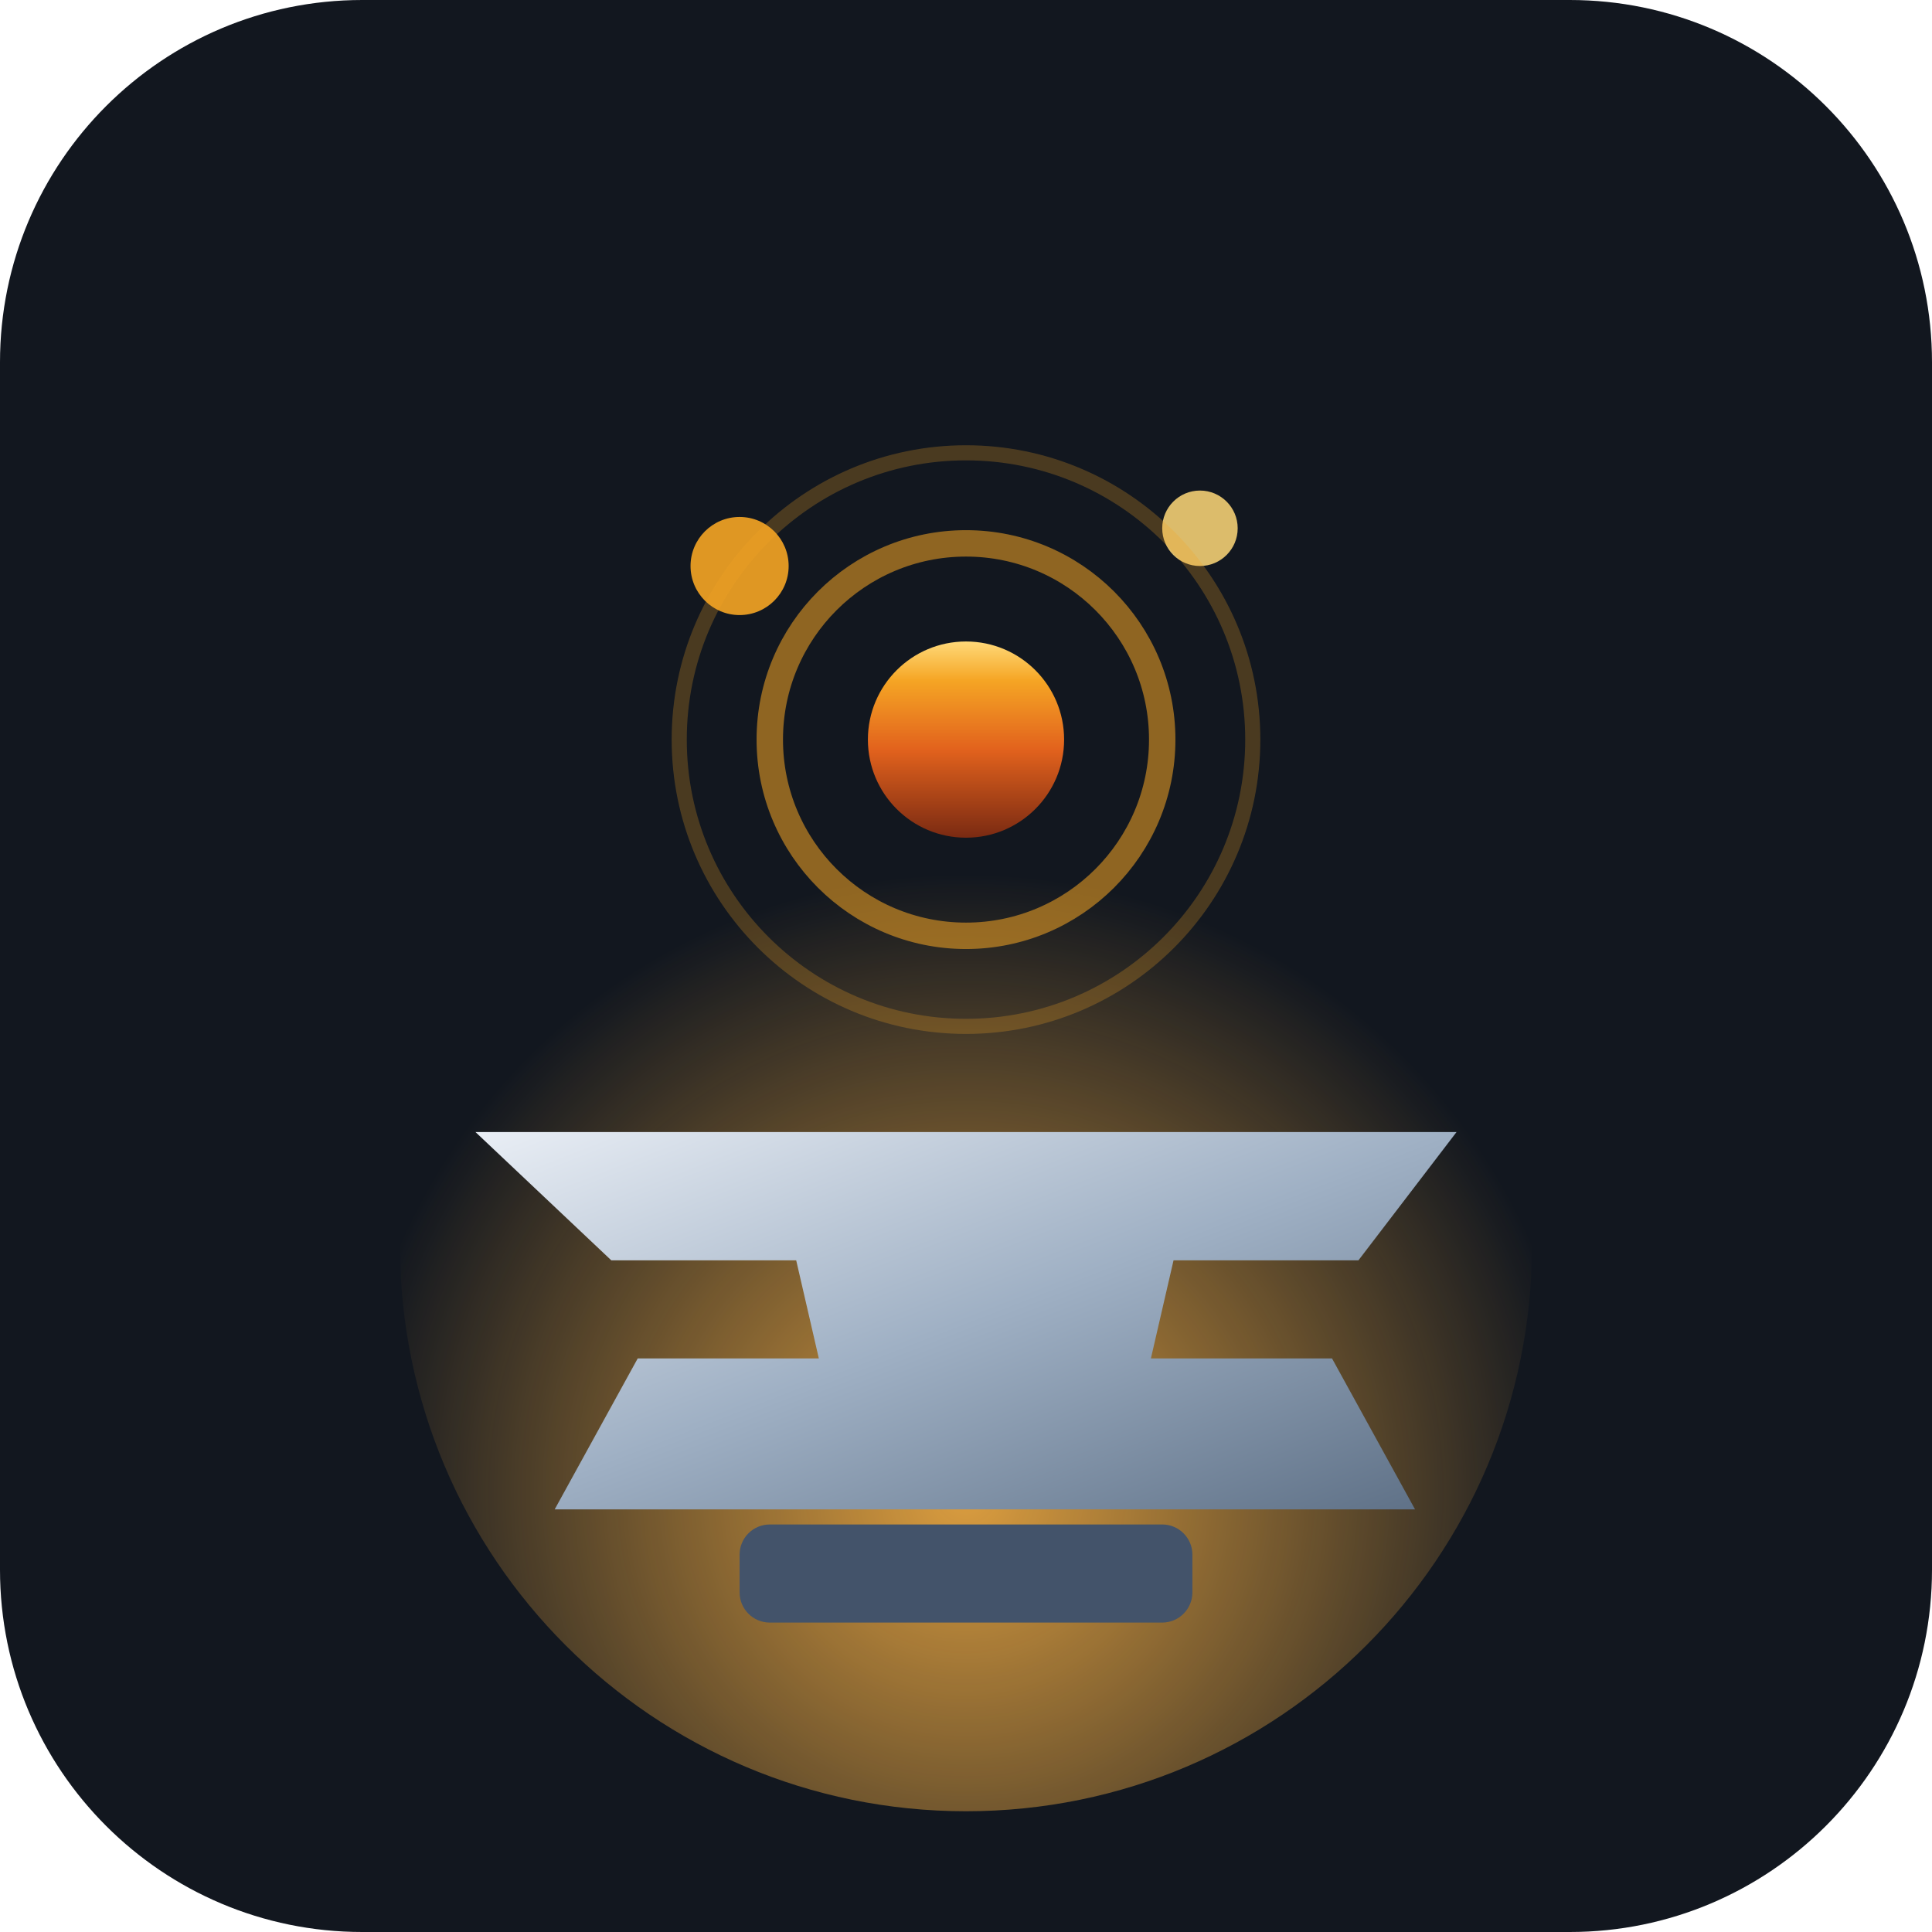
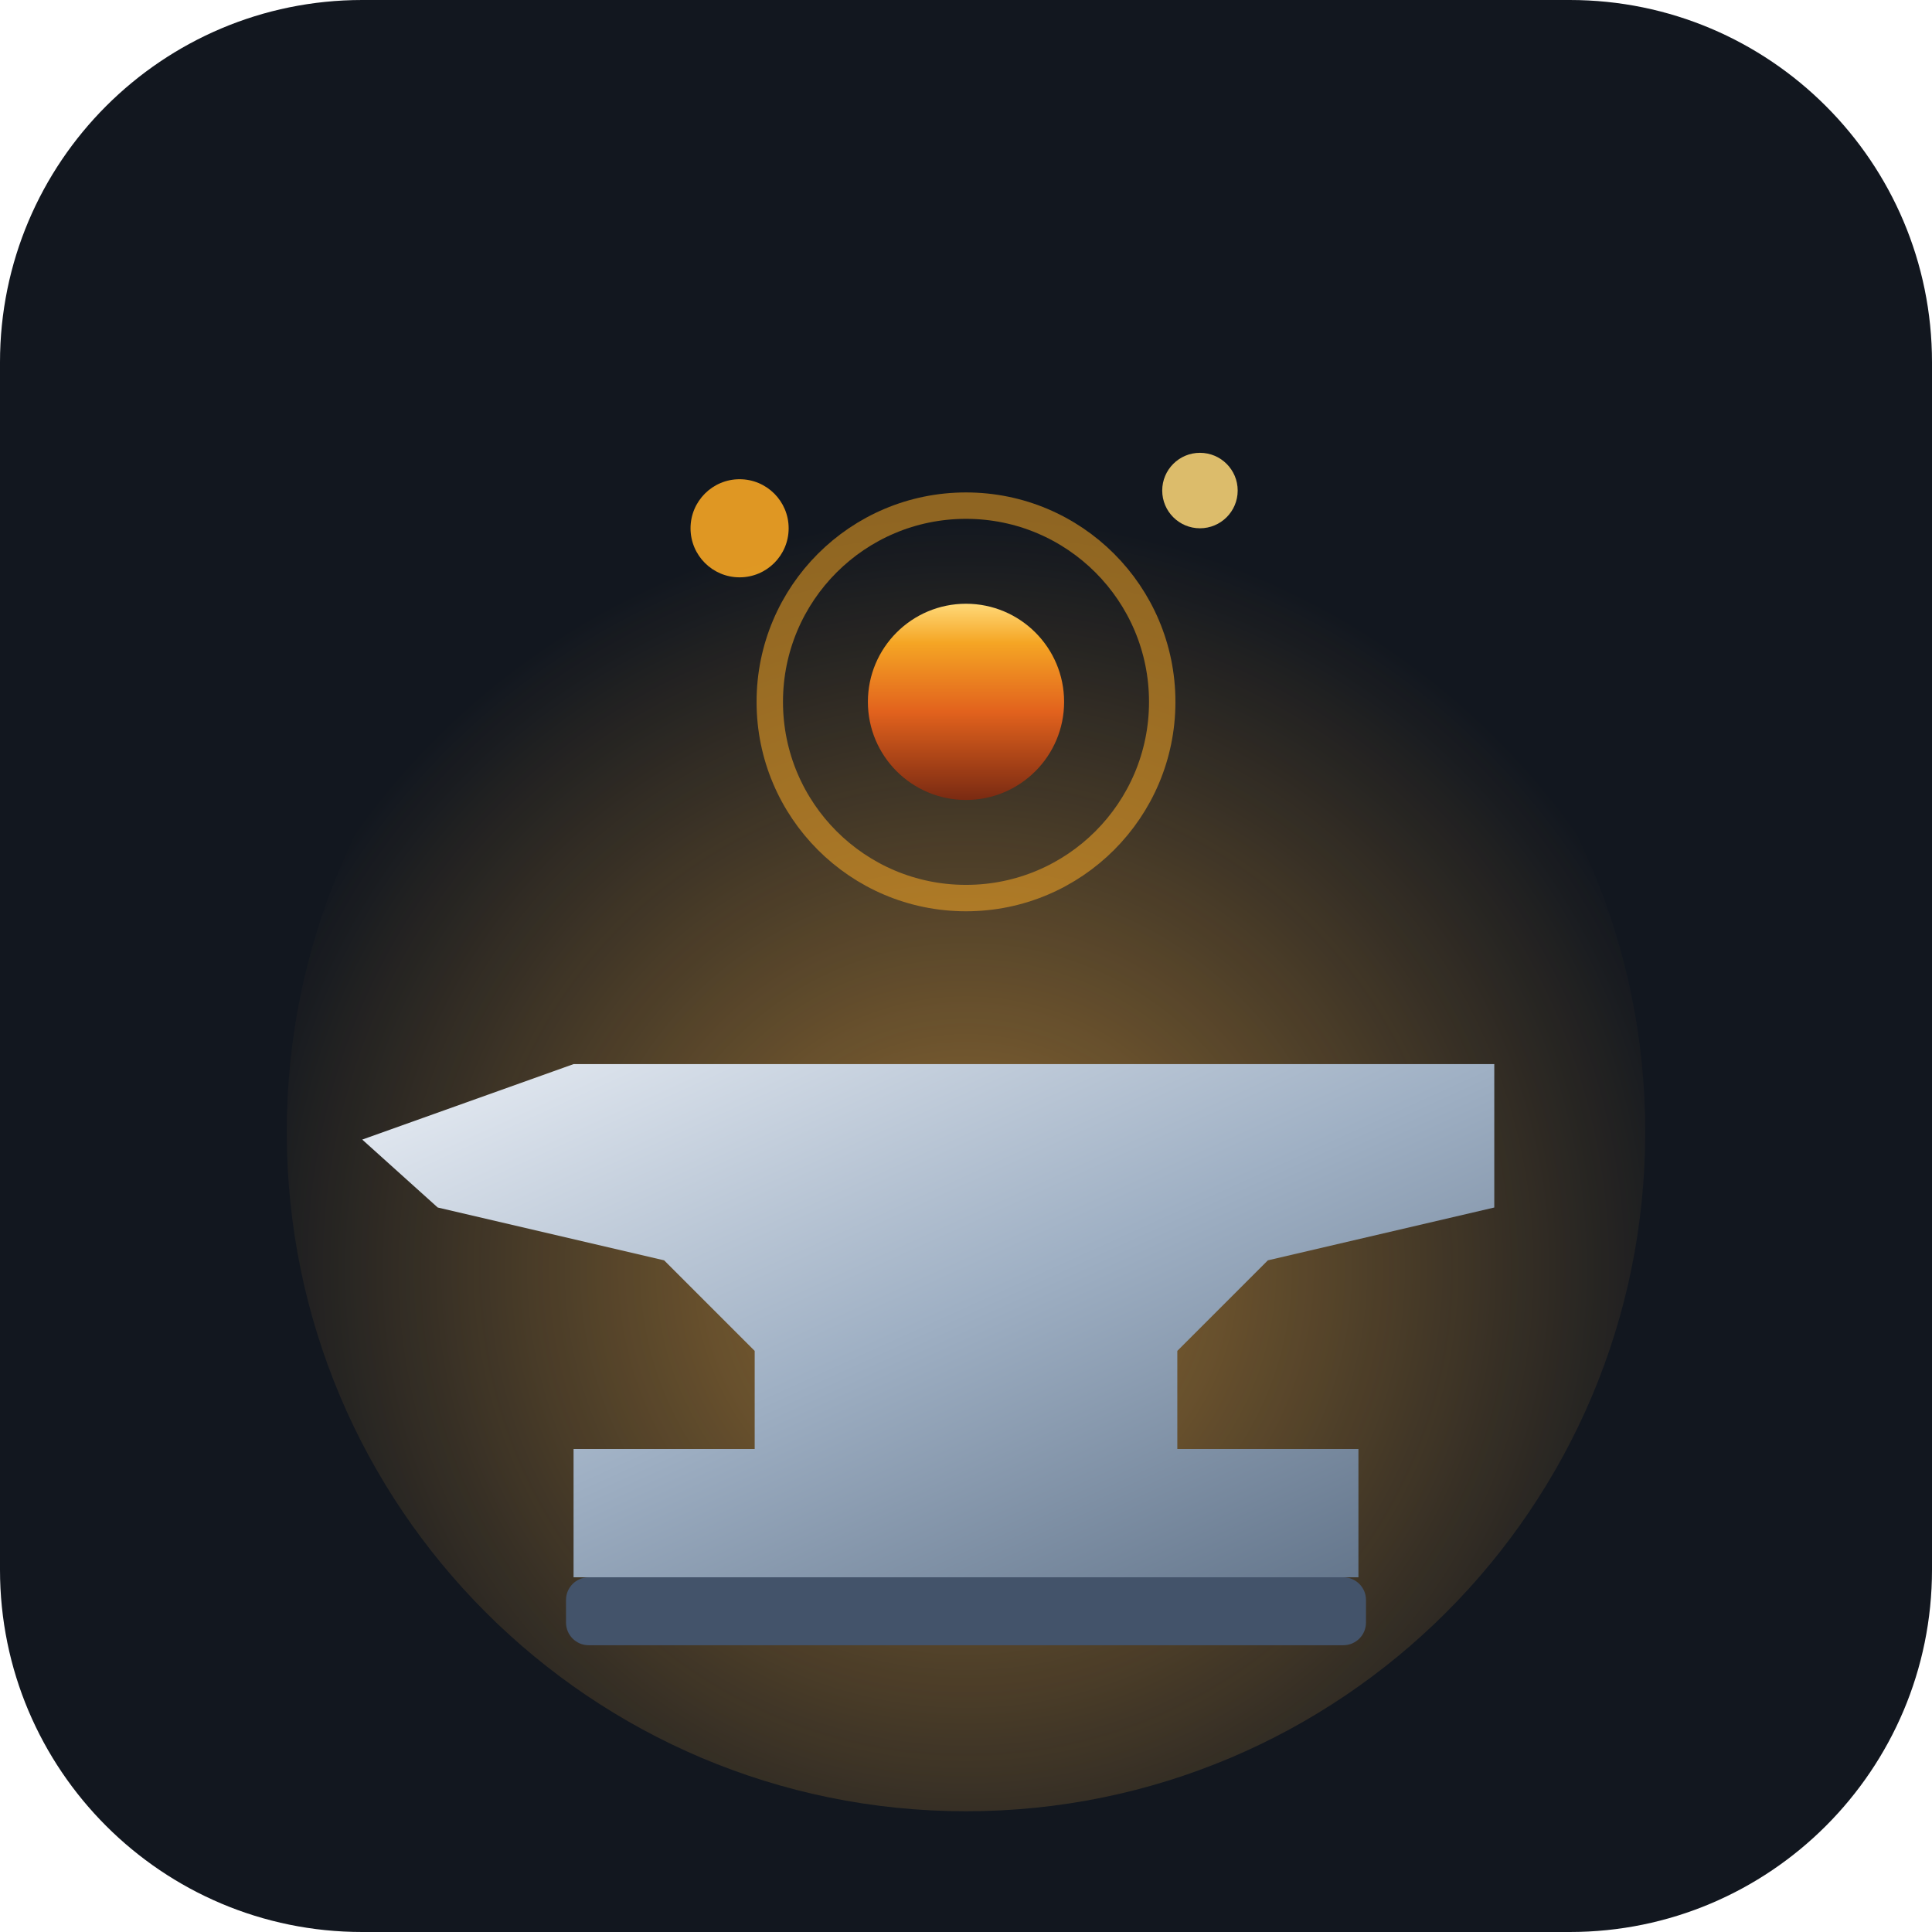
<svg xmlns="http://www.w3.org/2000/svg" viewBox="0 0 512 512" width="512" height="512" role="img" aria-label="PalForge">
  <defs>
    <linearGradient id="heat" x1="0" y1="1" x2="0" y2="0">
      <stop offset="0" stop-color="#7a2a12" />
      <stop offset="0.45" stop-color="#e2621d" />
      <stop offset="0.8" stop-color="#f5a524" />
      <stop offset="1" stop-color="#ffd978" />
    </linearGradient>
    <linearGradient id="steel" x1="0" y1="0" x2="1" y2="1">
      <stop offset="0" stop-color="#e9eef5" />
      <stop offset="0.5" stop-color="#9fb0c4" />
      <stop offset="1" stop-color="#5d6f85" />
    </linearGradient>
-     <radialGradient id="glow" cx="0.5" cy="0.72" r="0.55">
-       <stop offset="0" stop-color="#ffb545" stop-opacity="0.85" />
+     <linearGradient id="wire" x1="0" y1="0" x2="1" y2="0">
+       <stop offset="0" stop-color="#ffd978" />
+       <stop offset="1" stop-color="#e2621d" />
+     </linearGradient>
+     <radialGradient id="glow" cx="0.5" cy="0.6" r="0.55">
+       <stop offset="0" stop-color="#ffb545" stop-opacity="0.55" />
      <stop offset="1" stop-color="#ffb545" stop-opacity="0" />
    </radialGradient>
  </defs>
  <rect width="512" height="512" rx="96" fill="#12171f" />
-   <circle cx="256" cy="330" r="150" fill="url(#glow)" />
-   <path d="M126 300 h260 l-26 34 h-49 l-6 26 h48 l22 40 H147 l22-40 h48 l-6-26 h-49 z" fill="url(#steel)" />
-   <rect x="196" y="404" width="120" height="26" rx="8" fill="#43536a" />
-   <circle cx="256" cy="196" r="26" fill="url(#heat)" />
-   <circle cx="196" cy="150" r="13" fill="#f5a524" opacity="0.9" />
-   <circle cx="318" cy="140" r="10" fill="#ffd978" opacity="0.85" />
-   <circle cx="256" cy="196" r="52" fill="none" stroke="#f5a524" stroke-width="7" opacity="0.55" />
-   <circle cx="256" cy="196" r="76" fill="none" stroke="#f5a524" stroke-width="4" opacity="0.25" />
+   <circle cx="256" cy="300" r="180" fill="url(#glow)" />
+   <g transform="translate(0,0) scale(1.0)" opacity="1.0">
+     <path d="M96 302 L152 282 L396 282 L396 320 L336 334 L312 358 L312 384 L360 384 L360 418 L152 418 L152 384 L200 384 L200 358 L176 334 L116 320 Z" fill="url(#steel)" />
+     <rect x="150" y="418" width="212" height="18" rx="6" fill="#43536a" />
+     <circle cx="256" cy="186" r="26" fill="url(#heat)" />
+     <circle cx="196" cy="140" r="13" fill="#f5a524" opacity="0.9" />
+     <circle cx="318" cy="130" r="10" fill="#ffd978" opacity="0.85" />
+     <circle cx="256" cy="186" r="52" fill="none" stroke="#f5a524" stroke-width="7" opacity="0.55" />
+   </g>
</svg>
